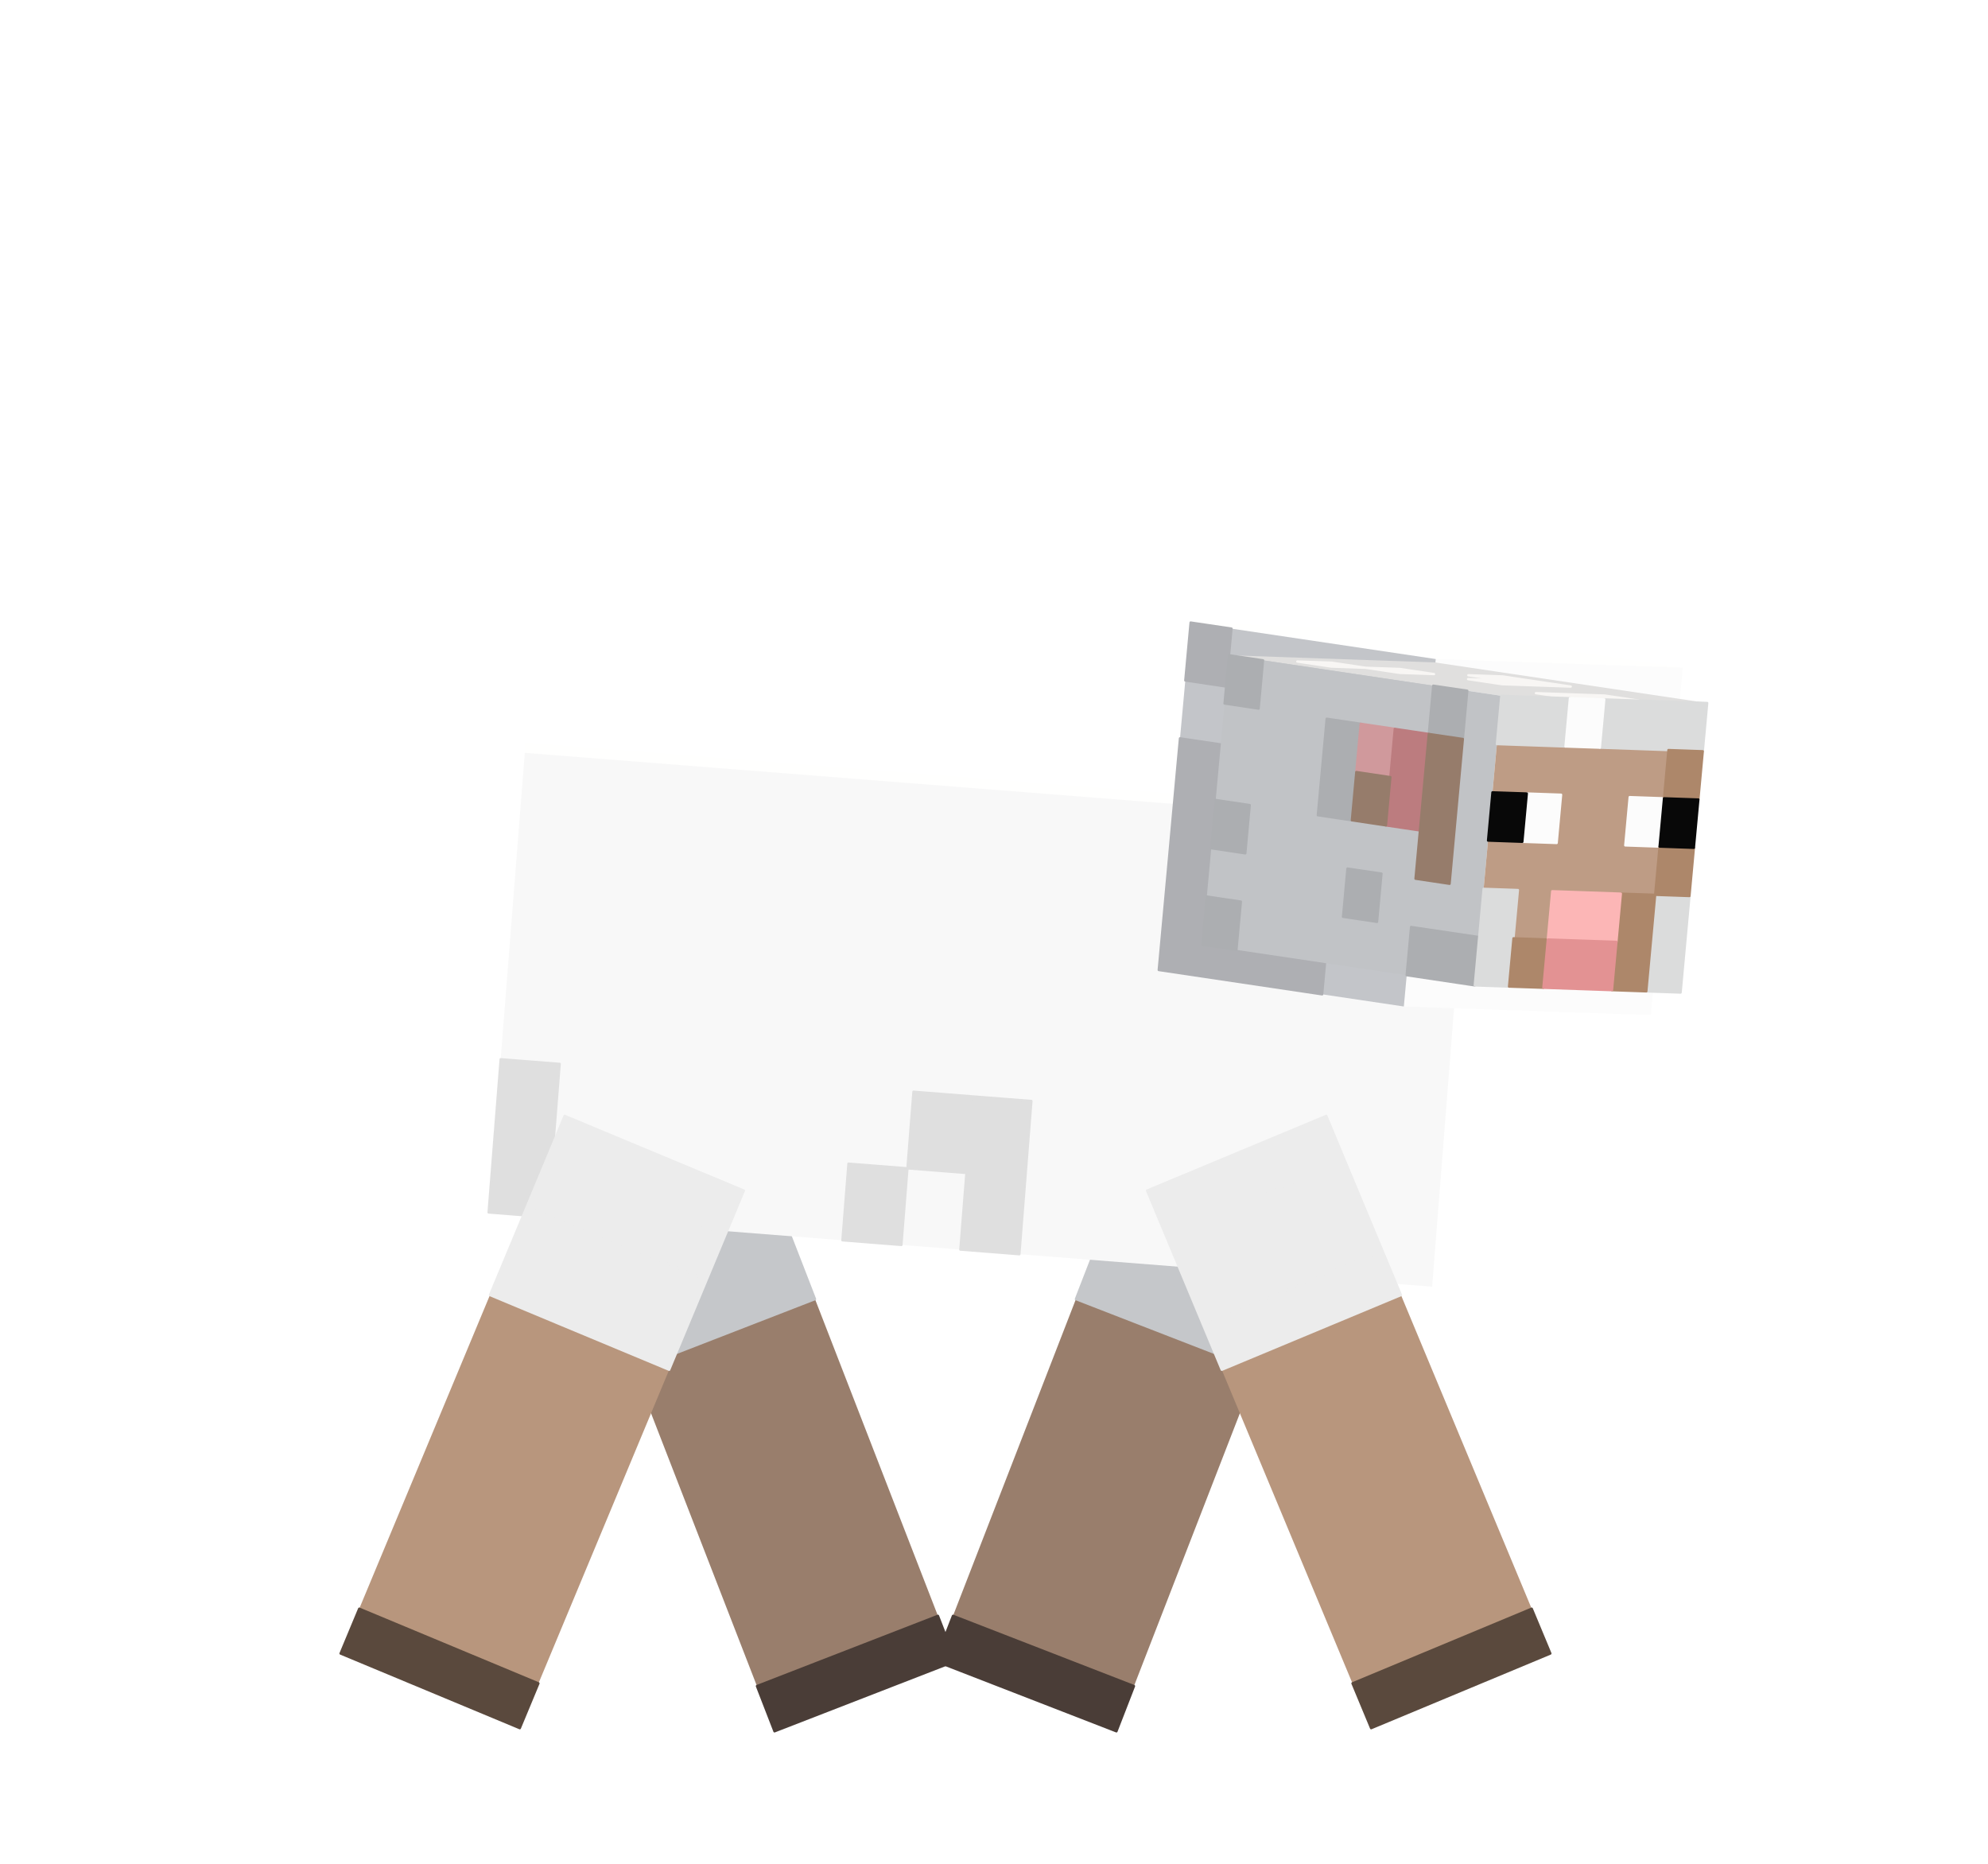
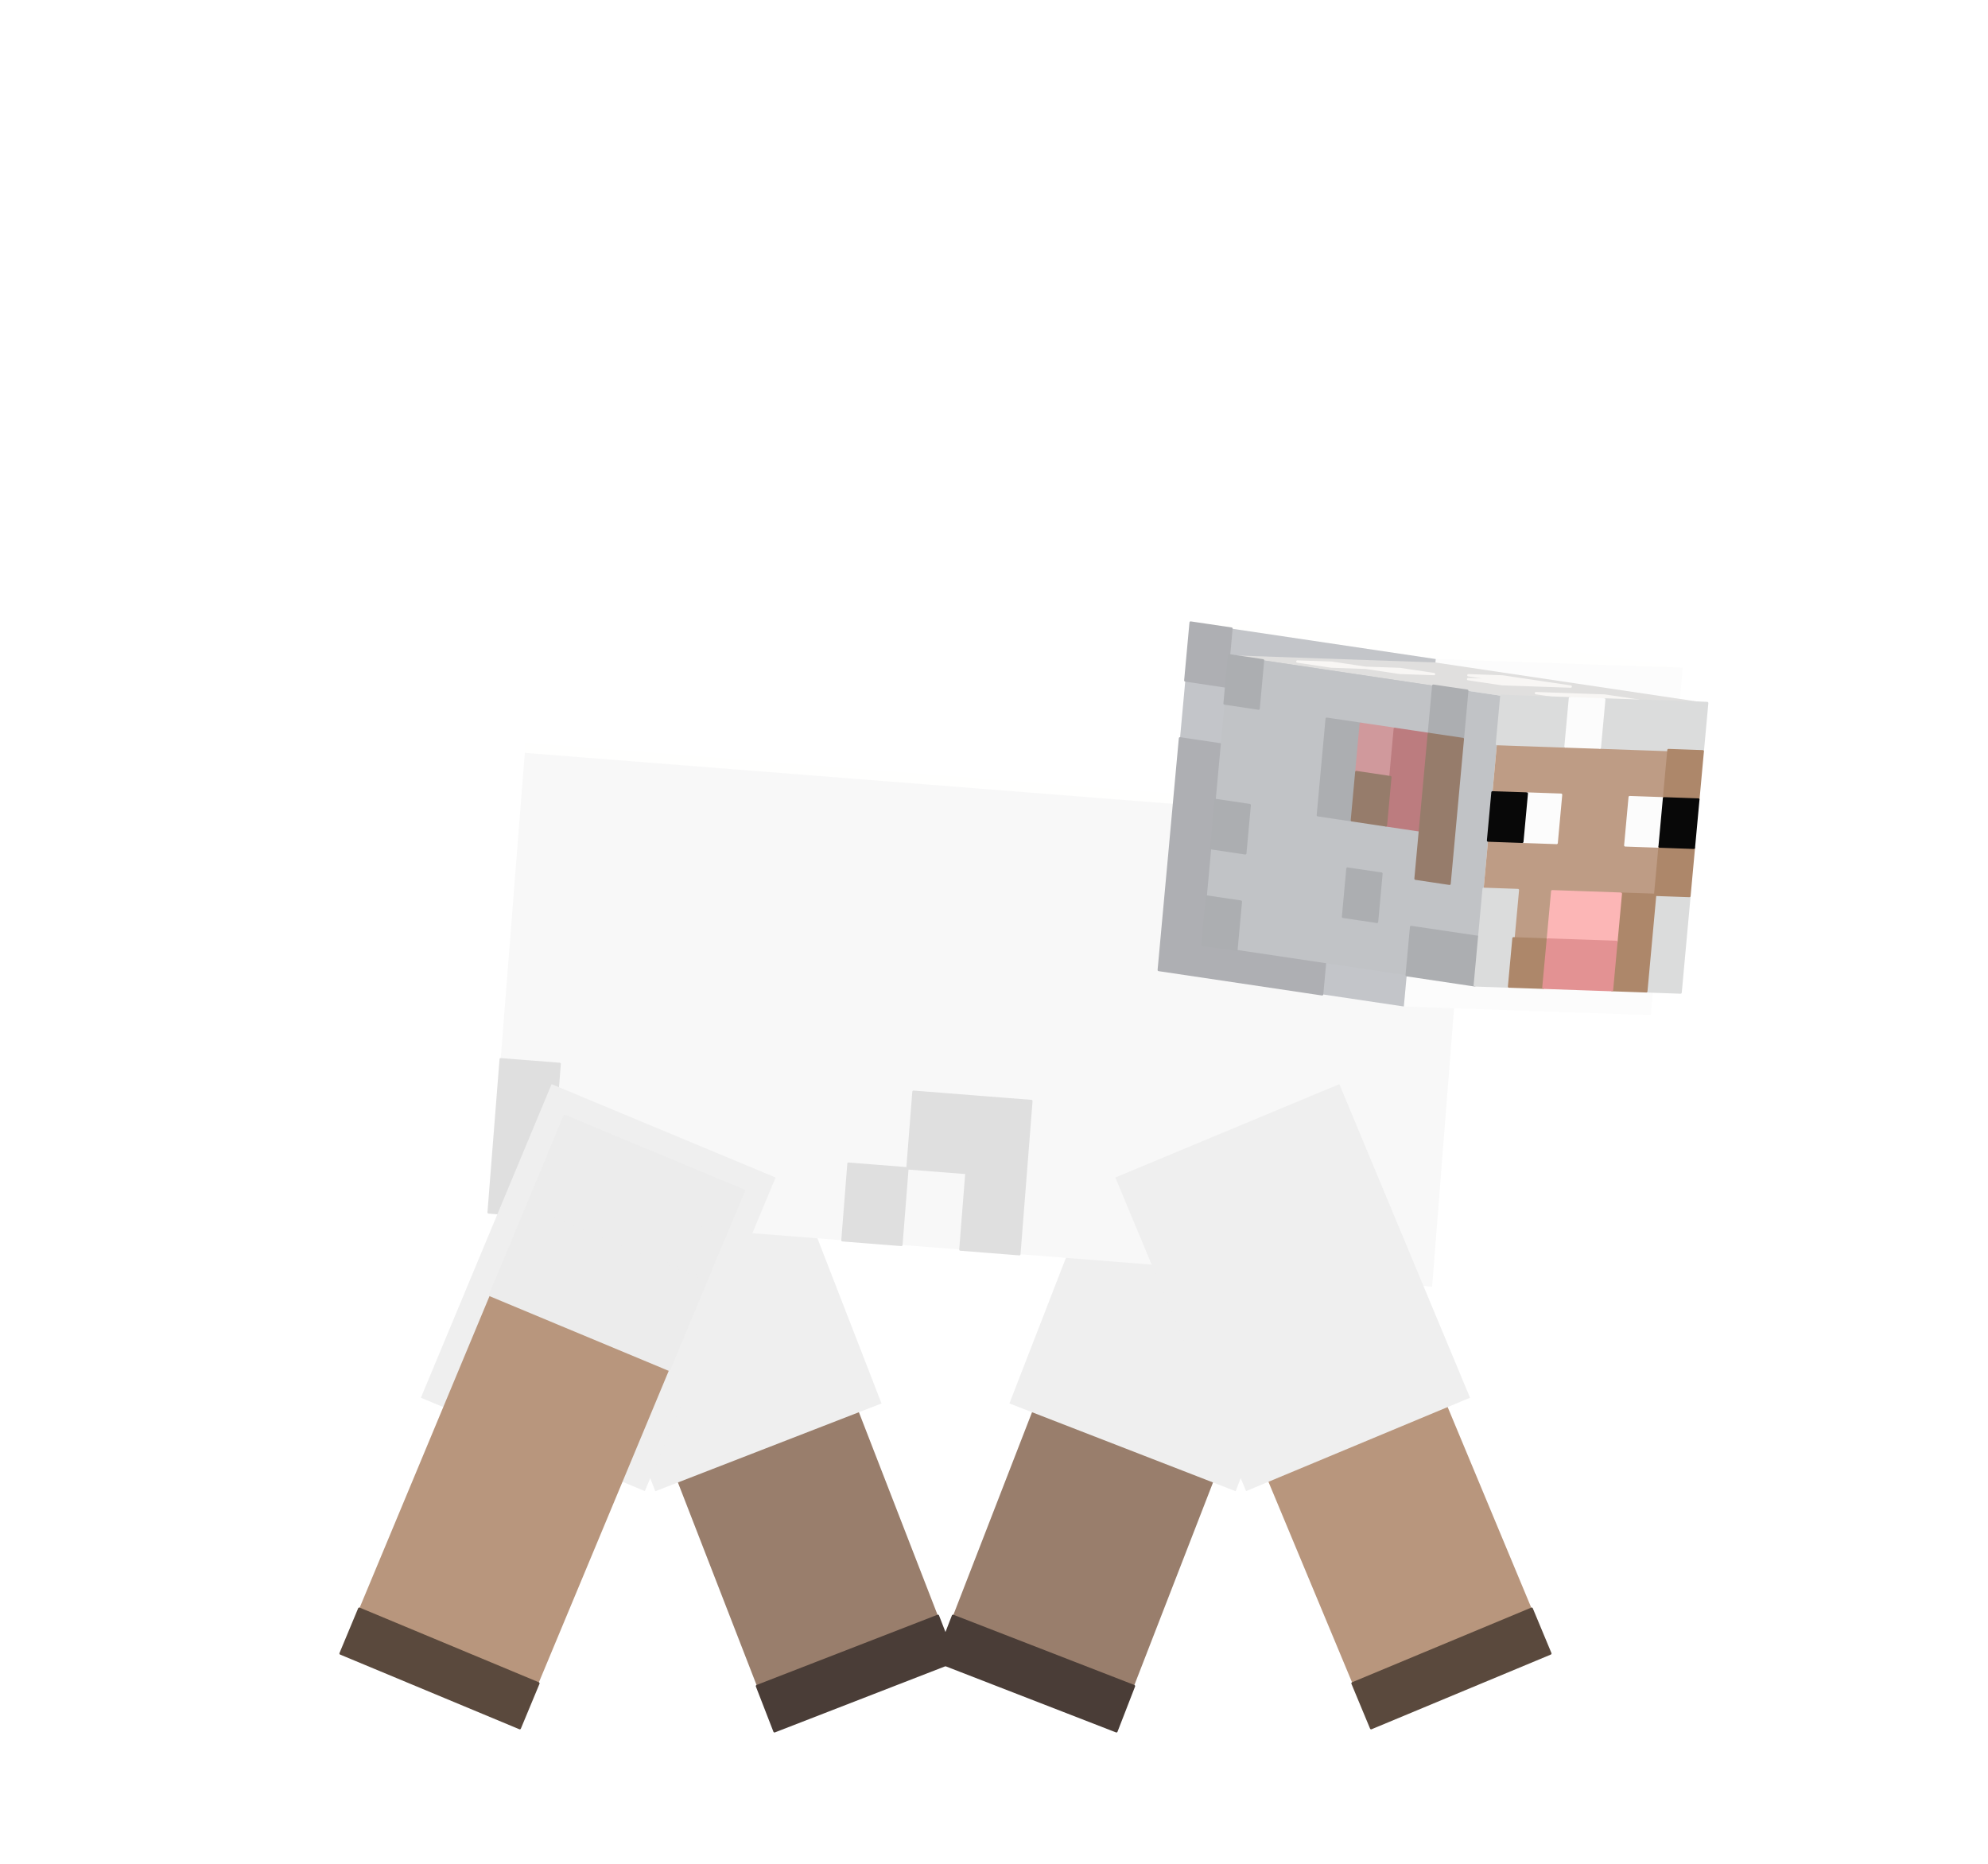
<svg xmlns="http://www.w3.org/2000/svg" viewBox="0 0 512 480" width="512" height="480" role="img" aria-labelledby="walk-2-title">
  <g id="sheep">
    <g id="leg-hind-left" aria-label="Hind left leg">
      <g class="face" data-face="nx">
        <path fill="#997e6c" d="M145.19 306.05L191.81 287.95L246.08 427.79L199.47 445.88Z" />
        <path fill="#c5c7ca" stroke="#c5c7ca" stroke-width=".6" stroke-linejoin="round" d="M145.19 306.05L191.81 287.95L196.33 299.61L149.72 317.7ZM149.72 317.7L196.33 299.61L200.85 311.26L154.24 329.35ZM154.24 329.35L200.85 311.26L205.37 322.91L158.76 341.01ZM158.76 341.01L205.37 322.91L209.9 334.57L163.29 352.66Z" />
        <path fill="#4a3d37" stroke="#4a3d37" stroke-width=".6" stroke-linejoin="round" d="M194.95 434.23L241.56 416.14L246.08 427.79L199.47 445.88Z" />
      </g>
    </g>
+     <g id="wool-hind-left" aria-label="Wool hind left">
+       <g class="face" data-face="nx">
+         <path fill="#efefef" d="M137.11 302.48L195.37 279.87L227.03 361.44L168.77 384.05Z" />
+       </g>
+     </g>
    <g id="leg-front-left" aria-label="Front left leg">
      <g class="face" data-face="nx">
        <path fill="#997e6c" d="M295.19 287.95L341.81 306.05L287.53 445.88L240.92 427.79Z" />
        <path fill="#c5c7ca" stroke="#c5c7ca" stroke-width=".6" stroke-linejoin="round" d="M295.19 287.95L341.81 306.05L337.28 317.7L290.67 299.61ZM290.67 299.61L337.28 317.7L332.76 329.35L286.15 311.26ZM286.15 311.26L332.76 329.35L328.24 341.01L281.63 322.91ZM281.63 322.91L328.24 341.01L323.71 352.66L277.1 334.57Z" />
        <path fill="#4a3d37" stroke="#4a3d37" stroke-width=".6" stroke-linejoin="round" d="M245.44 416.14L292.05 434.23L287.53 445.88L240.92 427.79Z" />
+       </g>
+     </g>
+     <g id="wool-front-left" aria-label="Wool front left">
+       <g class="face" data-face="nx">
+         <path fill="#efefef" d="M291.63 279.87L349.89 302.48L318.23 384.05L259.97 361.44Z" />
      </g>
    </g>
    <g id="body" aria-label="Body">
      <g class="face" data-face="back">
        <path fill="#c2a189" d="M354.63 230.84L354.63 232.69L155.25 217L155.25 215.15Z" />
        <path fill="#f8f6f4" stroke="#f8f6f4" stroke-width=".6" stroke-linejoin="round" d="M342.17 230.78L342.17 231.25L329.71 230.27L329.71 229.8ZM329.71 230.27L329.71 230.5L317.25 229.52L317.25 229.29ZM317.25 228.59L317.25 228.82L304.79 227.84L304.79 227.61ZM304.79 226.92L304.79 227.15L292.33 226.17L292.33 225.94ZM304.79 227.61L304.79 228.07L292.33 227.09L292.33 226.63ZM304.79 228.31L304.79 228.77L292.33 227.79L292.33 227.32ZM292.33 226.4L292.33 226.63L279.87 225.65L279.87 225.42ZM292.33 227.32L292.33 227.56L279.87 226.58L279.87 226.34ZM279.87 225.88L279.87 226.11L267.4 225.13L267.4 224.9ZM267.4 224.21L267.4 224.67L254.94 223.69L254.94 223.23ZM254.94 222.99L254.94 223.23L242.48 222.25L242.48 222.01ZM242.48 223.17L242.48 223.4L230.02 222.42L230.02 222.19ZM230.02 221.27L230.02 221.5L217.56 220.52L217.56 220.28ZM230.02 221.96L230.02 222.65L217.56 221.67L217.56 220.98ZM217.56 220.28L217.56 220.52L205.1 219.54L205.1 219.3ZM217.56 220.75L217.56 220.98L205.1 220L205.1 219.77ZM205.1 219.07L205.1 219.3L192.63 218.32L192.63 218.09ZM205.1 220L205.1 220.23L192.63 219.25L192.63 219.02ZM192.63 219.48L192.63 219.71L180.17 218.73L180.17 218.5ZM180.17 217.11L180.17 217.34L167.71 216.36L167.71 216.13ZM180.17 218.04L180.17 218.27L167.71 217.29L167.71 217.06ZM180.17 218.5L180.17 218.96L167.71 217.98L167.71 217.52ZM167.71 217.06L167.71 217.29L155.25 216.31L155.25 216.08Z" />
      </g>
      <g class="face" data-face="nx">
        <path fill="#b8957c" d="M354.63 232.69L348.75 307.45L149.37 291.76L155.25 217Z" />
        <path fill="#ececec" stroke="#ececec" stroke-width=".6" stroke-linejoin="round" d="M353.65 245.15L352.67 257.61L340.21 256.63L341.19 244.17ZM350.71 282.53L348.75 307.45L336.29 306.47L338.25 281.55ZM340.21 256.63L338.25 281.55L325.79 280.57L327.75 255.65ZM329.71 230.73L328.73 243.19L316.27 242.21L317.25 229.75ZM327.75 255.65L325.79 280.57L313.33 279.59L315.29 254.67ZM315.29 254.67L314.31 267.13L301.85 266.15L302.83 253.69ZM313.33 279.59L312.35 292.05L299.88 291.06L300.87 278.61ZM304.79 228.77L303.81 241.23L291.35 240.25L292.33 227.79ZM299.88 291.06L298.9 303.52L286.44 302.54L287.42 290.08ZM288.4 277.63L287.42 290.08L274.96 289.1L275.94 276.64ZM279.87 226.81L278.88 239.27L266.42 238.29L267.4 225.83ZM266.42 238.29L263.48 275.66L251.02 274.68L253.96 237.31ZM253.96 237.31L252 262.22L239.54 261.24L241.5 236.32ZM251.02 274.68L250.04 287.14L237.58 286.16L238.56 273.7ZM241.5 236.32L240.52 248.78L228.06 247.8L229.04 235.34ZM239.54 261.24L238.56 273.7L226.1 272.72L227.08 260.26ZM237.58 286.16L236.6 298.62L224.13 297.64L225.12 285.18ZM228.06 247.8L227.08 260.26L214.62 259.28L215.6 246.82ZM226.1 272.72L224.13 297.64L211.67 296.66L213.63 271.74ZM203.13 245.84L202.15 258.3L189.69 257.32L190.67 244.86ZM201.17 270.76L200.19 283.22L187.73 282.24L188.71 269.78ZM175.27 281.26L174.29 293.72L161.83 292.74L162.81 280.28ZM167.71 217.98L166.73 230.44L154.27 229.46L155.25 217Z" />
      </g>
    </g>
    <g id="wool-body" aria-label="Wool body">
      <g class="face" data-face="back">
        <path fill="#fffffe" d="M378.16 210.35L378.16 213.01L135.16 193.89L135.16 191.23Z" />
      </g>
      <g class="face" data-face="nx">
        <path fill="#f8f8f8" d="M378.16 213.01L368.84 331.37L125.84 312.25L135.16 193.89Z" />
        <path fill="#dfdfdf" stroke="#dfdfdf" stroke-width=".6" stroke-linejoin="round" d="M265.63 283.55L262.53 323.01L247.34 321.81L250.45 282.36ZM250.45 282.36L248.89 302.08L233.71 300.89L235.26 281.16ZM233.71 300.89L232.15 320.62L216.97 319.42L218.52 299.69ZM144.14 273.99L141.03 313.45L125.84 312.25L128.95 272.8Z" />
      </g>
    </g>
    <g id="wool-head" aria-label="Wool head">
      <g class="face" data-face="top">
        <path fill="#fffffe" d="M306.64 160.33L370.26 162.55L433.39 171.95L369.77 169.73Z" />
      </g>
      <g class="face" data-face="front">
        <path fill="#fcfcfc" d="M369.77 169.73L433.39 171.95L425.17 261.43L361.55 259.21Z" />
      </g>
      <g class="face" data-face="nx">
        <path fill="#c3c5c9" d="M306.64 160.33L369.77 169.73L361.55 259.21L298.43 249.81Z" />
        <path fill="#aeafb3" stroke="#aeafb3" stroke-width=".6" stroke-linejoin="round" d="M306.64 160.33L317.16 161.89L315.79 176.81L305.27 175.24ZM303.9 190.15L314.43 191.72L313.06 206.63L302.53 205.07ZM302.53 205.07L313.06 206.63L311.69 221.55L301.17 219.98ZM301.17 219.98L311.69 221.55L310.32 236.46L299.8 234.89ZM299.8 234.89L341.88 241.16L340.51 256.08L298.43 249.81Z" />
      </g>
    </g>
    <g id="head" aria-label="Head">
      <g class="face" data-face="top">
        <path fill="#e0dfde" d="M316.52 168.75L369.54 170.6L439.68 181.05L386.66 179.2Z" />
        <path fill="#f8f6f4" stroke="#f8f6f4" stroke-width=".6" stroke-linejoin="round" d="M334.12 170.37L342.96 170.67L351.73 171.98L342.89 171.67ZM351.73 171.98L360.56 172.29L369.33 173.6L360.49 173.29ZM378.17 173.9L387 174.21L395.77 175.52L386.93 175.21ZM378.1 174.9L395.77 175.52L404.54 176.82L386.87 176.21ZM395.57 178.51L413.24 179.13L422.01 180.43L404.33 179.82Z" />
      </g>
      <g class="face" data-face="nx">
        <path fill="#c1c3c6" d="M316.52 168.75L386.66 179.2L379.82 253.77L309.67 243.32Z" />
        <path fill="#acaeb1" stroke="#acaeb1" stroke-width=".6" stroke-linejoin="round" d="M316.52 168.75L325.29 170.06L324.15 182.49L315.38 181.18ZM369.13 176.59L377.89 177.89L376.75 190.32L367.98 189.02ZM341.68 185.1L350.45 186.4L349.31 198.83L340.54 197.53ZM340.54 197.53L349.31 198.83L348.17 211.26L339.4 209.95ZM313.1 206.03L321.86 207.34L320.72 219.77L311.96 218.46ZM347.03 223.69L355.79 224.99L354.65 237.42L345.89 236.11ZM310.82 230.89L319.58 232.2L318.44 244.62L309.67 243.32ZM363.42 238.73L380.96 241.34L379.82 253.77L362.28 251.15Z" />
        <path fill="#d0999c" stroke="#d0999c" stroke-width=".6" stroke-linejoin="round" d="M350.45 186.4L359.22 187.71L358.08 200.14L349.31 198.83Z" />
        <path fill="#bc7c7f" stroke="#bc7c7f" stroke-width=".6" stroke-linejoin="round" d="M359.22 187.71L367.98 189.02L366.84 201.44L358.08 200.14ZM358.08 200.14L366.84 201.44L365.7 213.87L356.94 212.57Z" />
        <path fill="#967c6b" stroke="#967c6b" stroke-width=".6" stroke-linejoin="round" d="M367.98 189.02L376.75 190.32L375.61 202.75L366.84 201.44ZM349.31 198.83L358.08 200.14L356.94 212.57L348.17 211.26ZM366.84 201.44L375.61 202.75L374.47 215.18L365.7 213.87ZM365.7 213.87L374.47 215.18L373.33 227.61L364.56 226.3Z" />
      </g>
      <g class="face" data-face="front">
        <path fill="#be9c85" d="M386.66 179.2L439.68 181.05L432.83 255.62L379.82 253.77Z" />
        <path fill="#dbdcdc" stroke="#dbdcdc" stroke-width=".6" stroke-linejoin="round" d="M386.66 179.2L404.33 179.82L403.19 192.25L385.52 191.63ZM413.17 180.13L439.68 181.05L438.54 193.48L412.03 192.55ZM382.1 228.91L390.93 229.22L389.79 241.65L380.96 241.34ZM426.28 230.45L435.11 230.76L433.97 243.19L425.14 242.88ZM380.96 241.34L389.79 241.65L388.65 254.08L379.82 253.77ZM425.14 242.88L433.97 243.19L432.83 255.62L424 255.31Z" />
        <path fill="#fcfcfc" stroke="#fcfcfc" stroke-width=".6" stroke-linejoin="round" d="M404.33 179.82L413.17 180.13L412.03 192.55L403.19 192.25ZM393.22 204.36L402.05 204.67L400.91 217.1L392.07 216.79ZM419.72 205.29L428.56 205.6L427.42 218.03L418.58 217.72Z" />
        <path fill="#ad876a" stroke="#ad876a" stroke-width=".6" stroke-linejoin="round" d="M429.7 193.17L438.54 193.48L437.4 205.91L428.56 205.6ZM427.42 218.03L436.25 218.34L435.11 230.76L426.28 230.45ZM417.44 230.15L426.28 230.45L425.14 242.88L416.3 242.57ZM389.79 241.65L398.63 241.96L397.49 254.38L388.65 254.08ZM416.3 242.57L425.14 242.88L424 255.31L415.16 255Z" />
        <path fill="#080808" stroke="#080808" stroke-width=".6" stroke-linejoin="round" d="M384.38 204.06L393.22 204.36L392.07 216.79L383.24 216.48ZM428.56 205.6L437.4 205.91L436.25 218.34L427.42 218.03Z" />
        <path fill="#fcb6b6" stroke="#fcb6b6" stroke-width=".6" stroke-linejoin="round" d="M399.77 229.53L417.44 230.15L416.3 242.57L398.63 241.96Z" />
        <path fill="#e39293" stroke="#e39293" stroke-width=".6" stroke-linejoin="round" d="M398.63 241.96L416.3 242.57L415.16 255L397.49 254.38Z" />
      </g>
    </g>
+     <g id="wool-hind-right" aria-label="Wool hind right">
+       <g class="face" data-face="nx">
+         <path fill="#efefef" d="M142.06 279.21L199.75 303.25L166.08 384.02L108.4 359.97Z" />
+       </g>
+     </g>
    <g id="leg-hind-right" aria-label="Hind right leg">
      <g class="face" data-face="nx">
        <path fill="#b8967d" d="M145.42 287.38L191.58 306.62L133.87 445.07L87.71 425.84Z" />
        <path fill="#ececec" stroke="#ececec" stroke-width=".6" stroke-linejoin="round" d="M145.42 287.38L191.58 306.62L186.77 318.16L140.62 298.92ZM140.62 298.92L186.77 318.16L181.96 329.69L135.81 310.46ZM135.81 310.46L181.96 329.69L177.15 341.23L131 322ZM131 322L177.15 341.23L172.34 352.77L126.19 333.53Z" />
        <path fill="#5a493d" stroke="#5a493d" stroke-width=".6" stroke-linejoin="round" d="M92.52 414.3L138.67 433.53L133.87 445.07L87.71 425.84Z" />
      </g>
    </g>
    <g id="leg-front-right" aria-label="Front right leg">
      <g class="face" data-face="nx">
        <path fill="#b8967d" d="M295.42 306.62L341.58 287.38L399.29 425.84L353.13 445.07Z" />
        <path fill="#ececec" stroke="#ececec" stroke-width=".6" stroke-linejoin="round" d="M295.42 306.62L341.58 287.38L346.38 298.92L300.23 318.16ZM300.23 318.16L346.38 298.92L351.19 310.46L305.04 329.69ZM305.04 329.69L351.19 310.46L356 322L309.85 341.23ZM309.85 341.23L356 322L360.81 333.53L314.66 352.77Z" />
        <path fill="#5a493d" stroke="#5a493d" stroke-width=".6" stroke-linejoin="round" d="M348.33 433.53L394.48 414.3L399.29 425.84L353.13 445.07Z" />
      </g>
    </g>
+     <g id="wool-front-right" aria-label="Wool front right">
+       <g class="face" data-face="nx">
+         <path fill="#efefef" d="M287.25 303.25L344.94 279.21L378.6 359.97L320.92 384.02Z" />
+       </g>
+     </g>
  </g>
</svg>
